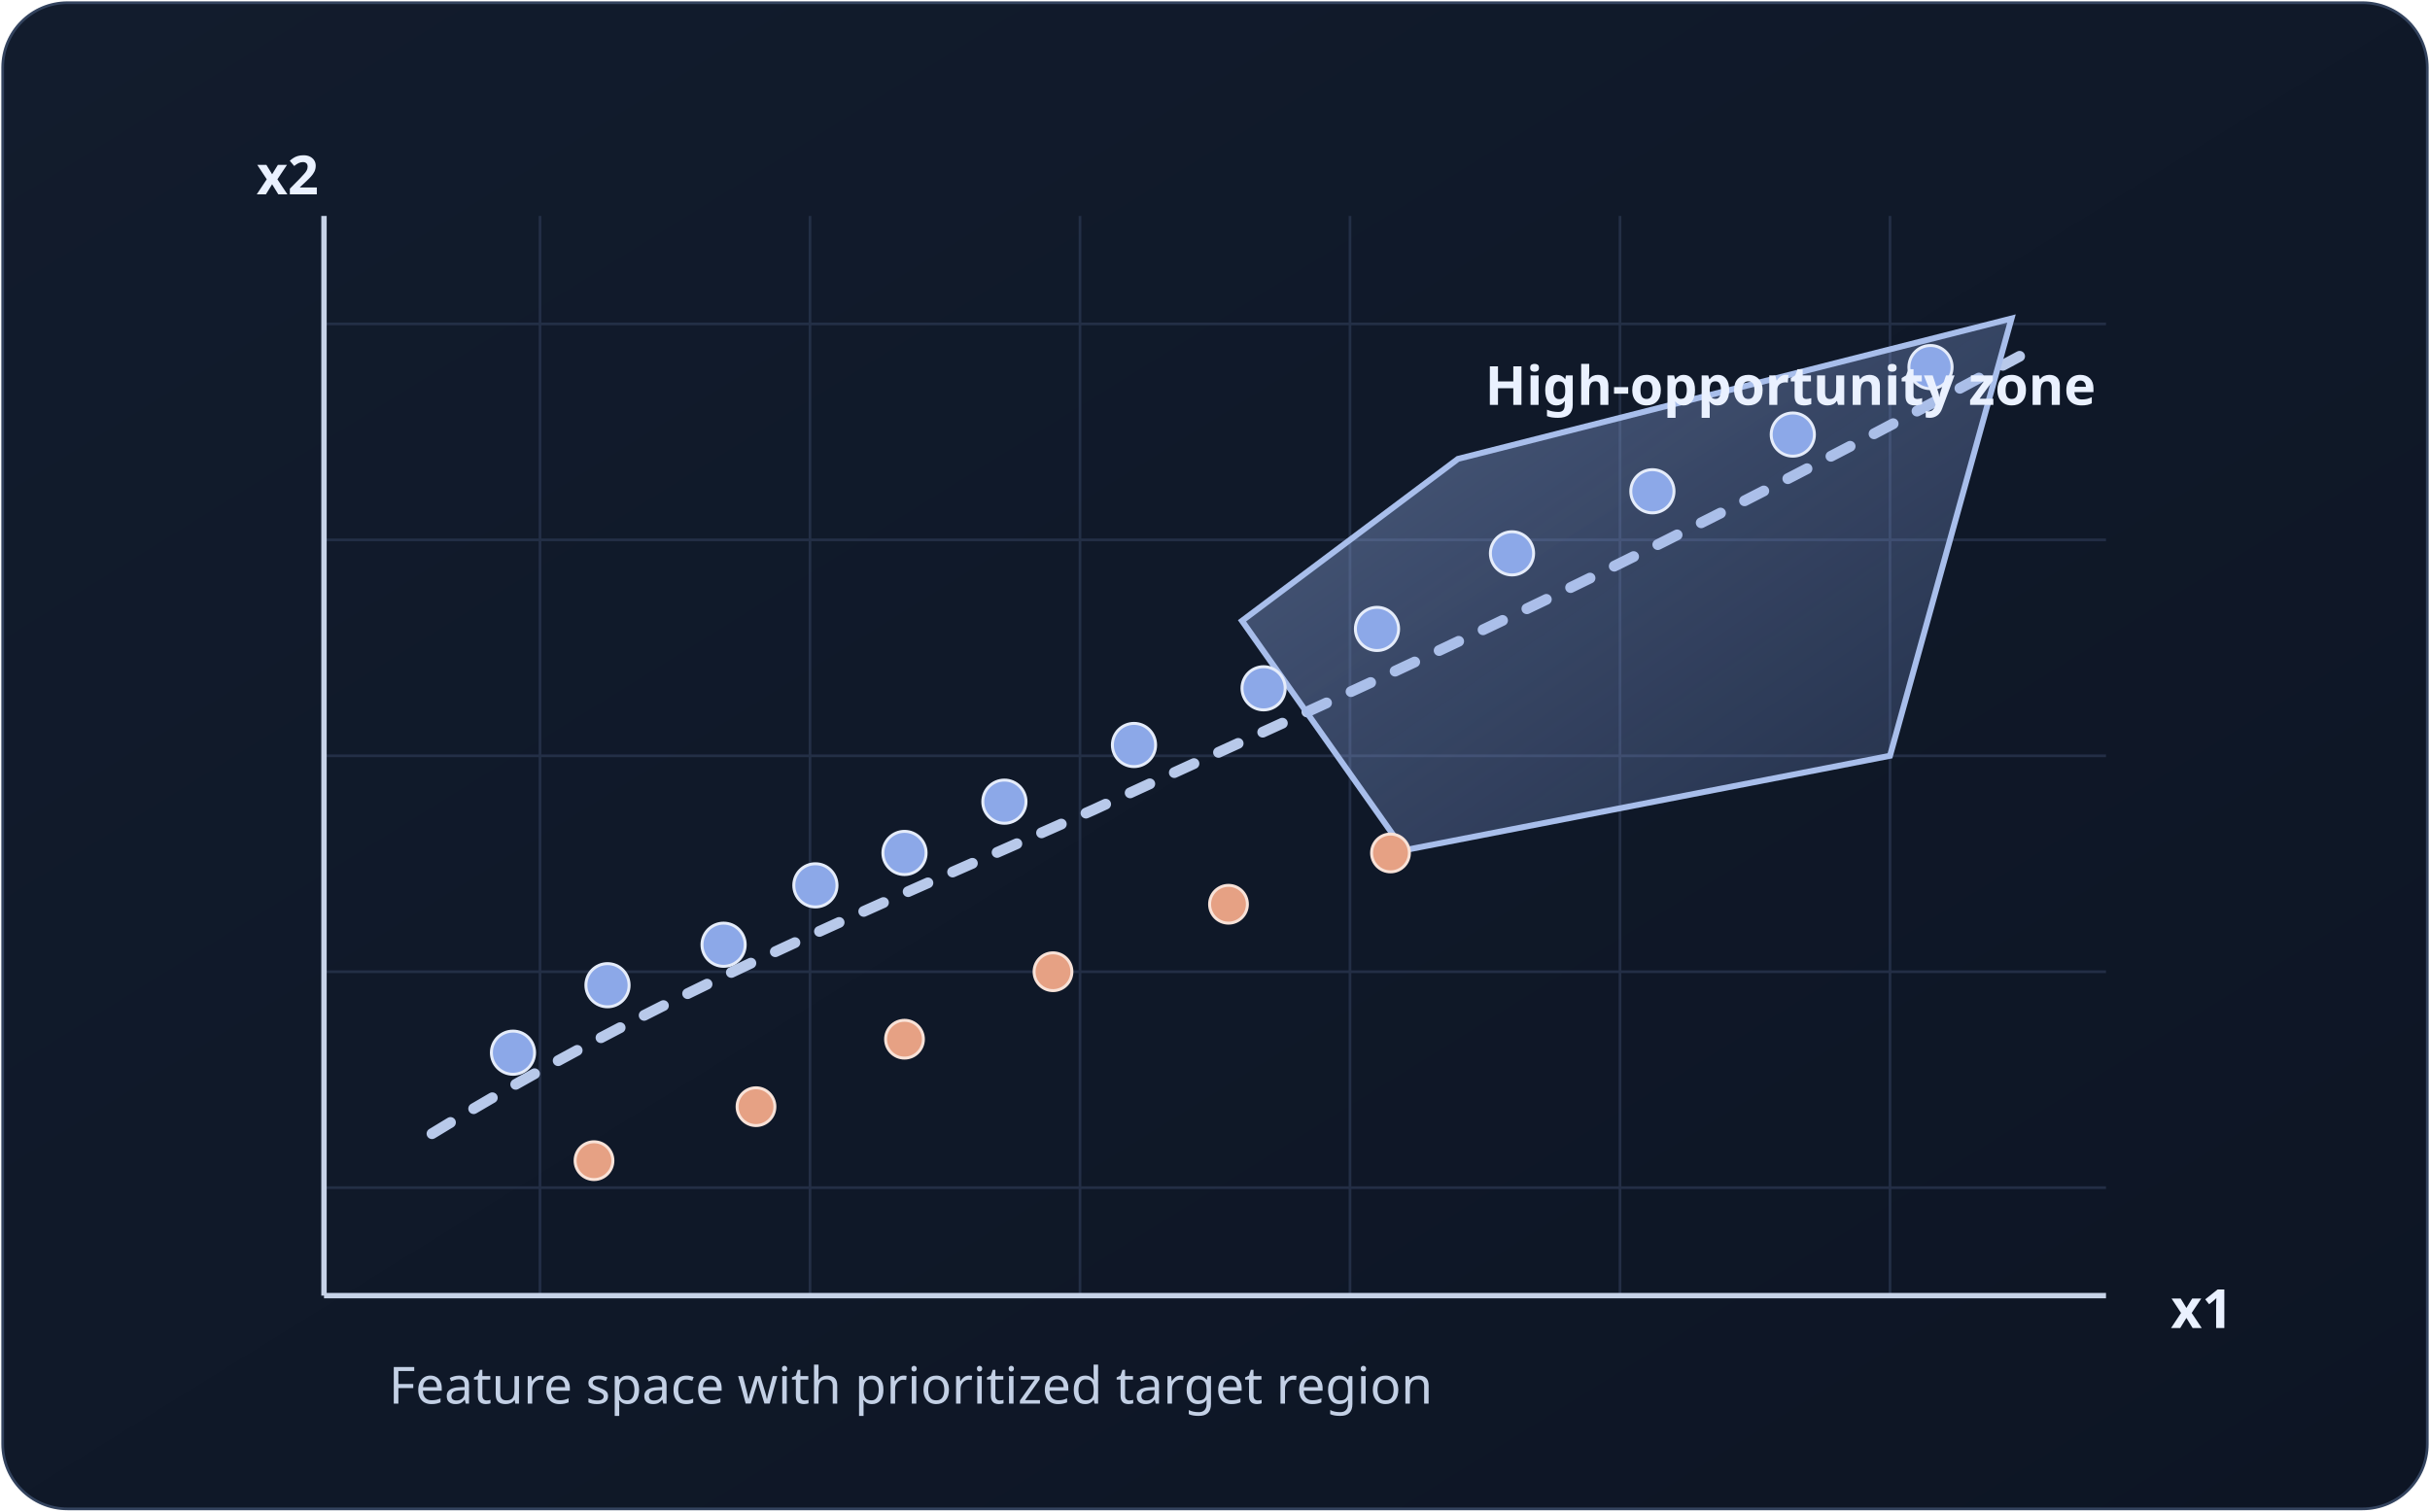
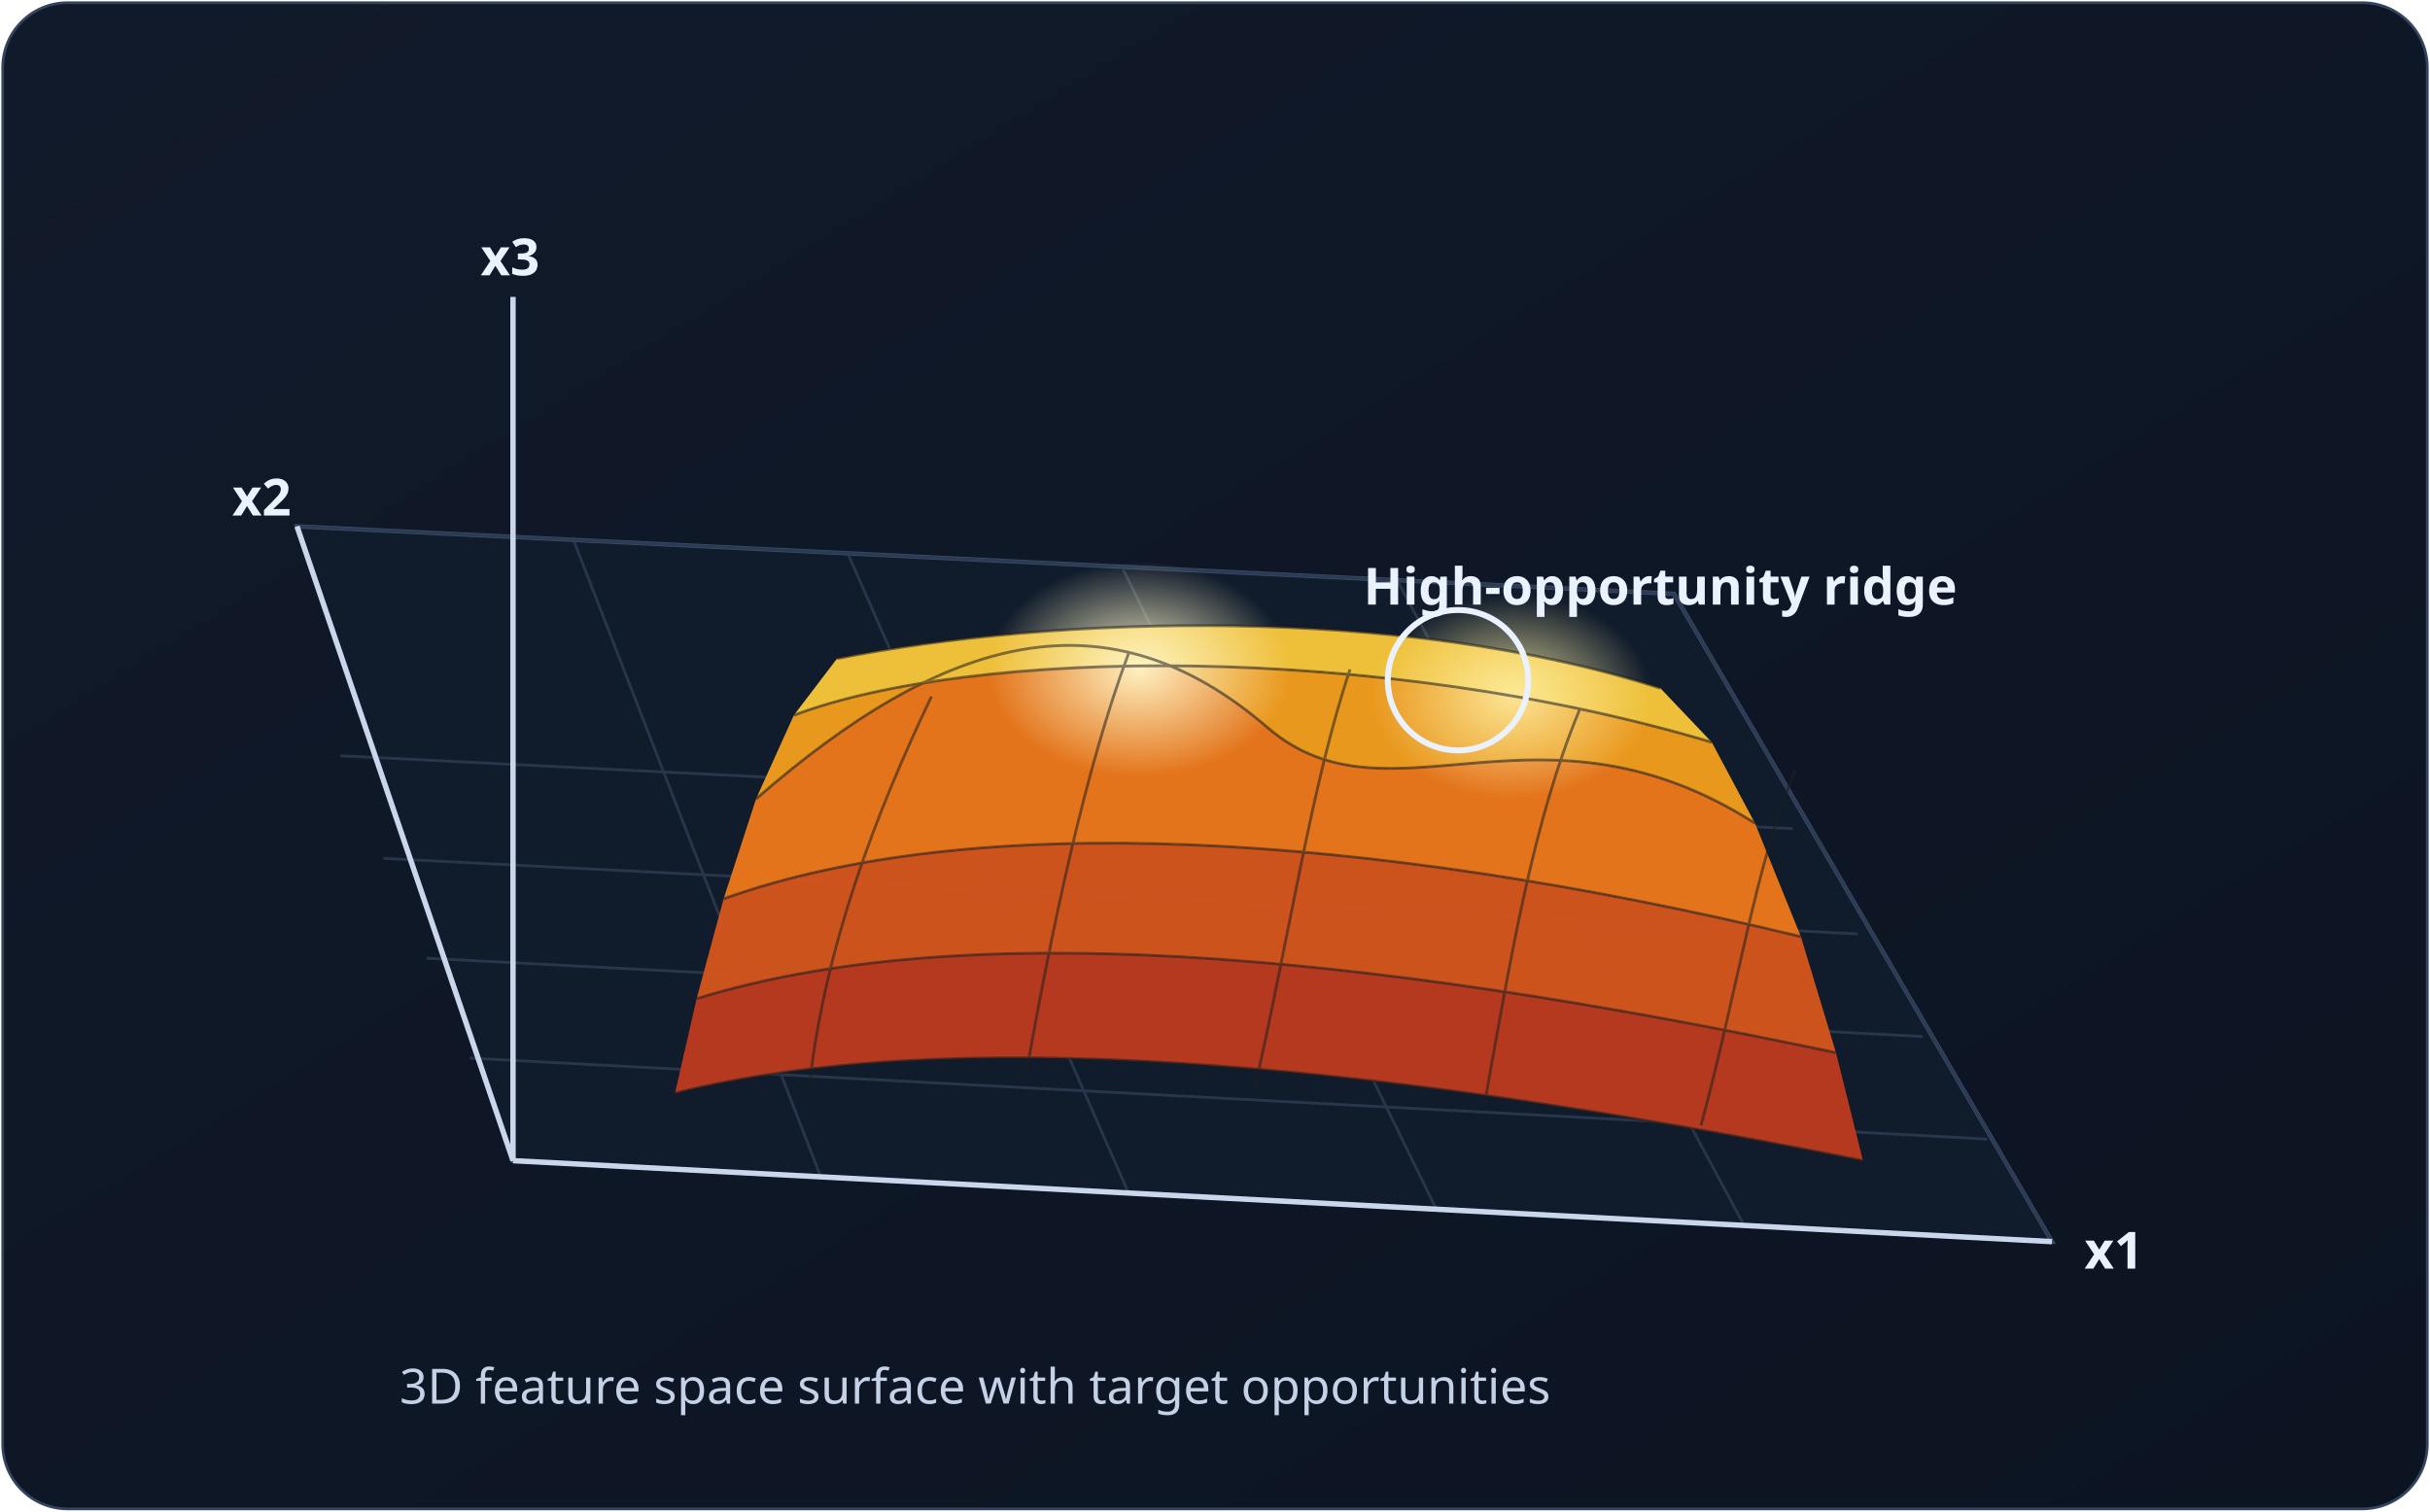
<svg xmlns="http://www.w3.org/2000/svg" width="900" height="560" viewBox="0 0 900 560" fill="none">
  <defs>
-     <linearGradient id="bg3" x1="0" y1="0" x2="1" y2="1">
-       <stop offset="0" stop-color="#121C2D" />
-       <stop offset="1" stop-color="#0D1524" />
+     <linearGradient id="bg3d" x1="0" y1="0" x2="1" y2="1">
+       <stop offset="0" stop-color="#111A2A" />
+       <stop offset="1" stop-color="#0C1422" />
    </linearGradient>
-     <linearGradient id="target" x1="0" y1="0" x2="1" y2="1">
-       <stop offset="0" stop-color="#9CB6EE" stop-opacity="0.44" />
-       <stop offset="1" stop-color="#7E9ADF" stop-opacity="0.18" />
-     </linearGradient>
+     <radialGradient id="peakA" cx="0" cy="0" r="1" gradientUnits="userSpaceOnUse" gradientTransform="translate(422 248) rotate(90) scale(40 56)">
+       <stop offset="0" stop-color="#FFF7C9" stop-opacity="0.95" />
+       <stop offset="1" stop-color="#FFF7C9" stop-opacity="0" />
+     </radialGradient>
+     <radialGradient id="peakB" cx="0" cy="0" r="1" gradientUnits="userSpaceOnUse" gradientTransform="translate(560 258) rotate(90) scale(38 52)">
+       <stop offset="0" stop-color="#FFF2A8" stop-opacity="0.85" />
+       <stop offset="1" stop-color="#FFF2A8" stop-opacity="0" />
+     </radialGradient>
  </defs>
-   <rect x="1" y="1" width="898" height="558" rx="24" fill="url(#bg3)" stroke="#33435E" />
-   <g stroke="#27334C" stroke-width="1" opacity="0.82">
-     <path d="M120 120H780" />
-     <path d="M120 200H780" />
-     <path d="M120 280H780" />
-     <path d="M120 360H780" />
-     <path d="M120 440H780" />
-     <path d="M200 80V480" />
-     <path d="M300 80V480" />
-     <path d="M400 80V480" />
-     <path d="M500 80V480" />
-     <path d="M600 80V480" />
-     <path d="M700 80V480" />
+   <rect x="1" y="1" width="898" height="558" rx="24" fill="url(#bg3d)" stroke="#34445F" />
+   <polygon points="190,430 760,460 620,220 110,195" fill="#101B2B" stroke="#3A4C68" stroke-width="1.6" />
+   <g stroke="#2A3850" stroke-width="1.05" opacity="0.9">
+     <path d="M190 430L760 460" />
+     <path d="M174 392L736 422" />
+     <path d="M158 355L712 384" />
+     <path d="M142 318L688 346" />
+     <path d="M126 280L664 307" />
+     <path d="M110 195L620 220" />
+     <path d="M190 430L110 195" />
+     <path d="M304 436L212 199" />
+     <path d="M418 442L314 205" />
+     <path d="M532 448L416 211" />
+     <path d="M646 454L518 216" />
+     <path d="M760 460L620 220" />
  </g>
-   <g stroke="#C7D3E8" stroke-width="2">
-     <path d="M120 480H780" />
-     <path d="M120 480V80" />
+   <g stroke="#C9D6EC" stroke-width="2">
+     <path d="M190 430L760 460" />
+     <path d="M190 430L110 195" />
+     <path d="M190 430L190 110" />
  </g>
-   <path d="M160 420C245 368 320 338 405 300C500 256 585 220 748 132" stroke="#B8C9EA" stroke-width="4" stroke-linecap="round" stroke-dasharray="8 10" />
-   <path d="M540 170L745 118L700 280L520 315L460 230Z" fill="url(#target)" stroke="#A8BEEB" stroke-width="2.2" />
-   <g fill="#8CA8E8" stroke="#E5ECFA" stroke-width="1.1">
-     <circle cx="190" cy="390" r="8" />
-     <circle cx="225" cy="365" r="8" />
-     <circle cx="268" cy="350" r="8" />
-     <circle cx="302" cy="328" r="8" />
-     <circle cx="335" cy="316" r="8" />
-     <circle cx="372" cy="297" r="8" />
-     <circle cx="420" cy="276" r="8" />
-     <circle cx="468" cy="255" r="8" />
-     <circle cx="510" cy="233" r="8" />
-     <circle cx="560" cy="205" r="8" />
-     <circle cx="612" cy="182" r="8" />
-     <circle cx="664" cy="161" r="8" />
-     <circle cx="715" cy="136" r="8" />
+   <g opacity="0.97">
+     <path d="M250 405C350 380 500 392 690 430L680 390C500 352 355 340 258 370Z" fill="#B93A1F" />
+     <path d="M258 370C355 340 500 352 680 390L667 347C505 308 360 300 268 333Z" fill="#D3541D" />
+     <path d="M268 333C360 300 505 308 667 347L650 305C570 254 515 308 470 270C410 218 350 235 280 296Z" fill="#E9761B" />
+     <path d="M280 296C350 235 410 218 470 270C515 308 570 254 650 305L634 275C510 238 360 240 294 265Z" fill="#F09B1E" />
+     <path d="M294 265C360 240 510 238 634 275L615 255C520 224 390 228 310 244Z" fill="#F5C33A" />
  </g>
-   <g fill="#E6A184" stroke="#F8E2D8" stroke-width="1.1">
-     <circle cx="220" cy="430" r="7" />
-     <circle cx="280" cy="410" r="7" />
-     <circle cx="335" cy="385" r="7" />
-     <circle cx="390" cy="360" r="7" />
-     <circle cx="455" cy="335" r="7" />
-     <circle cx="515" cy="316" r="7" />
+   <ellipse cx="422" cy="248" rx="58" ry="42" fill="url(#peakA)" />
+   <ellipse cx="560" cy="258" rx="52" ry="38" fill="url(#peakB)" />
+   <g stroke="#1F1F1F" stroke-width="1.05" opacity="0.55">
+     <path d="M250 405C350 380 500 392 690 430" />
+     <path d="M258 370C355 340 500 352 680 390" />
+     <path d="M268 333C360 300 505 308 667 347" />
+     <path d="M280 296C350 235 410 218 470 270C515 308 570 254 650 305" />
+     <path d="M294 265C360 240 510 238 634 275" />
+     <path d="M310 244C390 228 520 224 615 255" />
+     <path d="M300 400C306 350 324 302 345 258" />
+     <path d="M380 398C390 342 402 285 418 242" />
+     <path d="M465 402C478 344 486 290 500 248" />
+     <path d="M550 408C560 352 568 304 585 263" />
+     <path d="M630 417C644 365 650 321 665 285" />
  </g>
-   <g fill="#EAF1FF" font-family="Space Grotesk, sans-serif" font-size="20" font-weight="600">
-     <text x="95" y="72">x2</text>
-     <text x="804" y="492">x1</text>
-     <text x="550" y="150">High-opportunity zone</text>
+   <g fill="#EAF1FF" font-family="Space Grotesk, sans-serif" font-size="19" font-weight="600">
+     <text x="178" y="102">x3</text>
+     <text x="86" y="191">x2</text>
+     <text x="772" y="470">x1</text>
+     <text x="505" y="224">High-opportunity ridge</text>
  </g>
-   <g fill="#C3D0E5" font-family="Space Grotesk, sans-serif" font-size="19" font-weight="500">
-     <text x="144" y="520">Feature space with prioritized target region</text>
+   <g fill="#C4D1E7" font-family="Space Grotesk, sans-serif" font-size="18" font-weight="500">
+     <text x="148" y="520">3D feature space surface with target opportunities</text>
+   </g>
+   <g stroke="#EAF1FF" stroke-width="2.2">
+     <circle cx="540" cy="252" r="26" />
  </g>
</svg>
